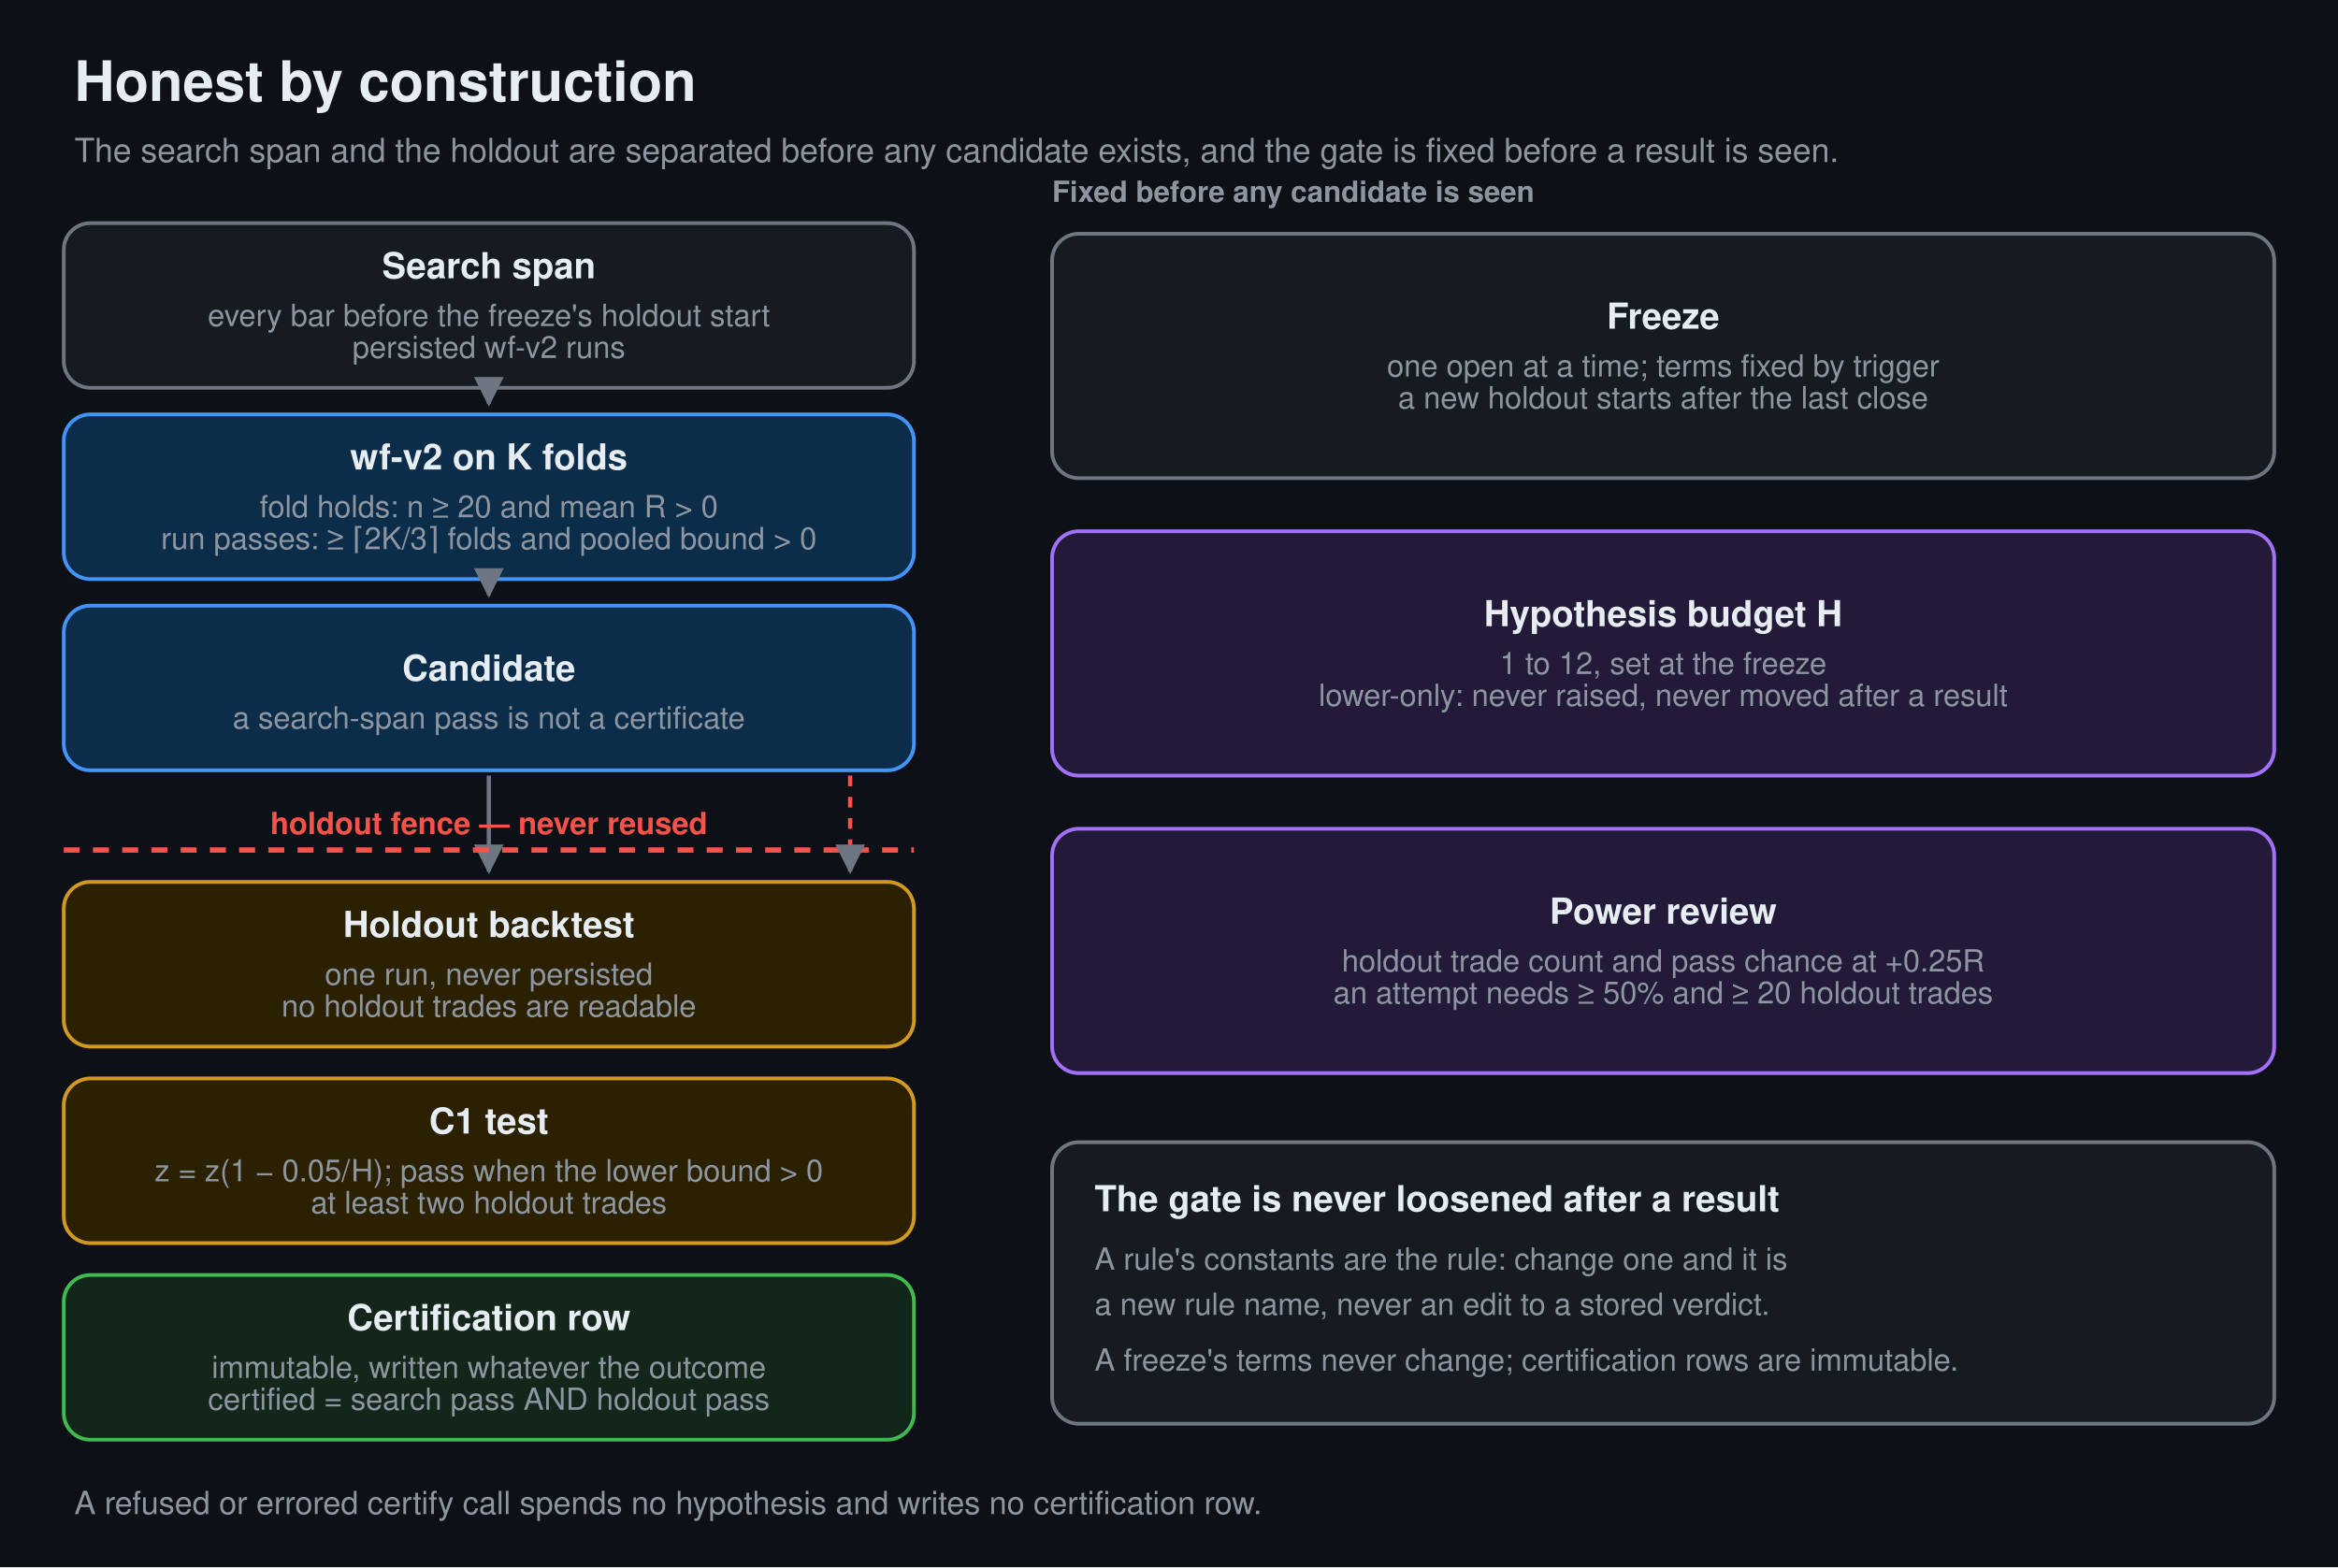
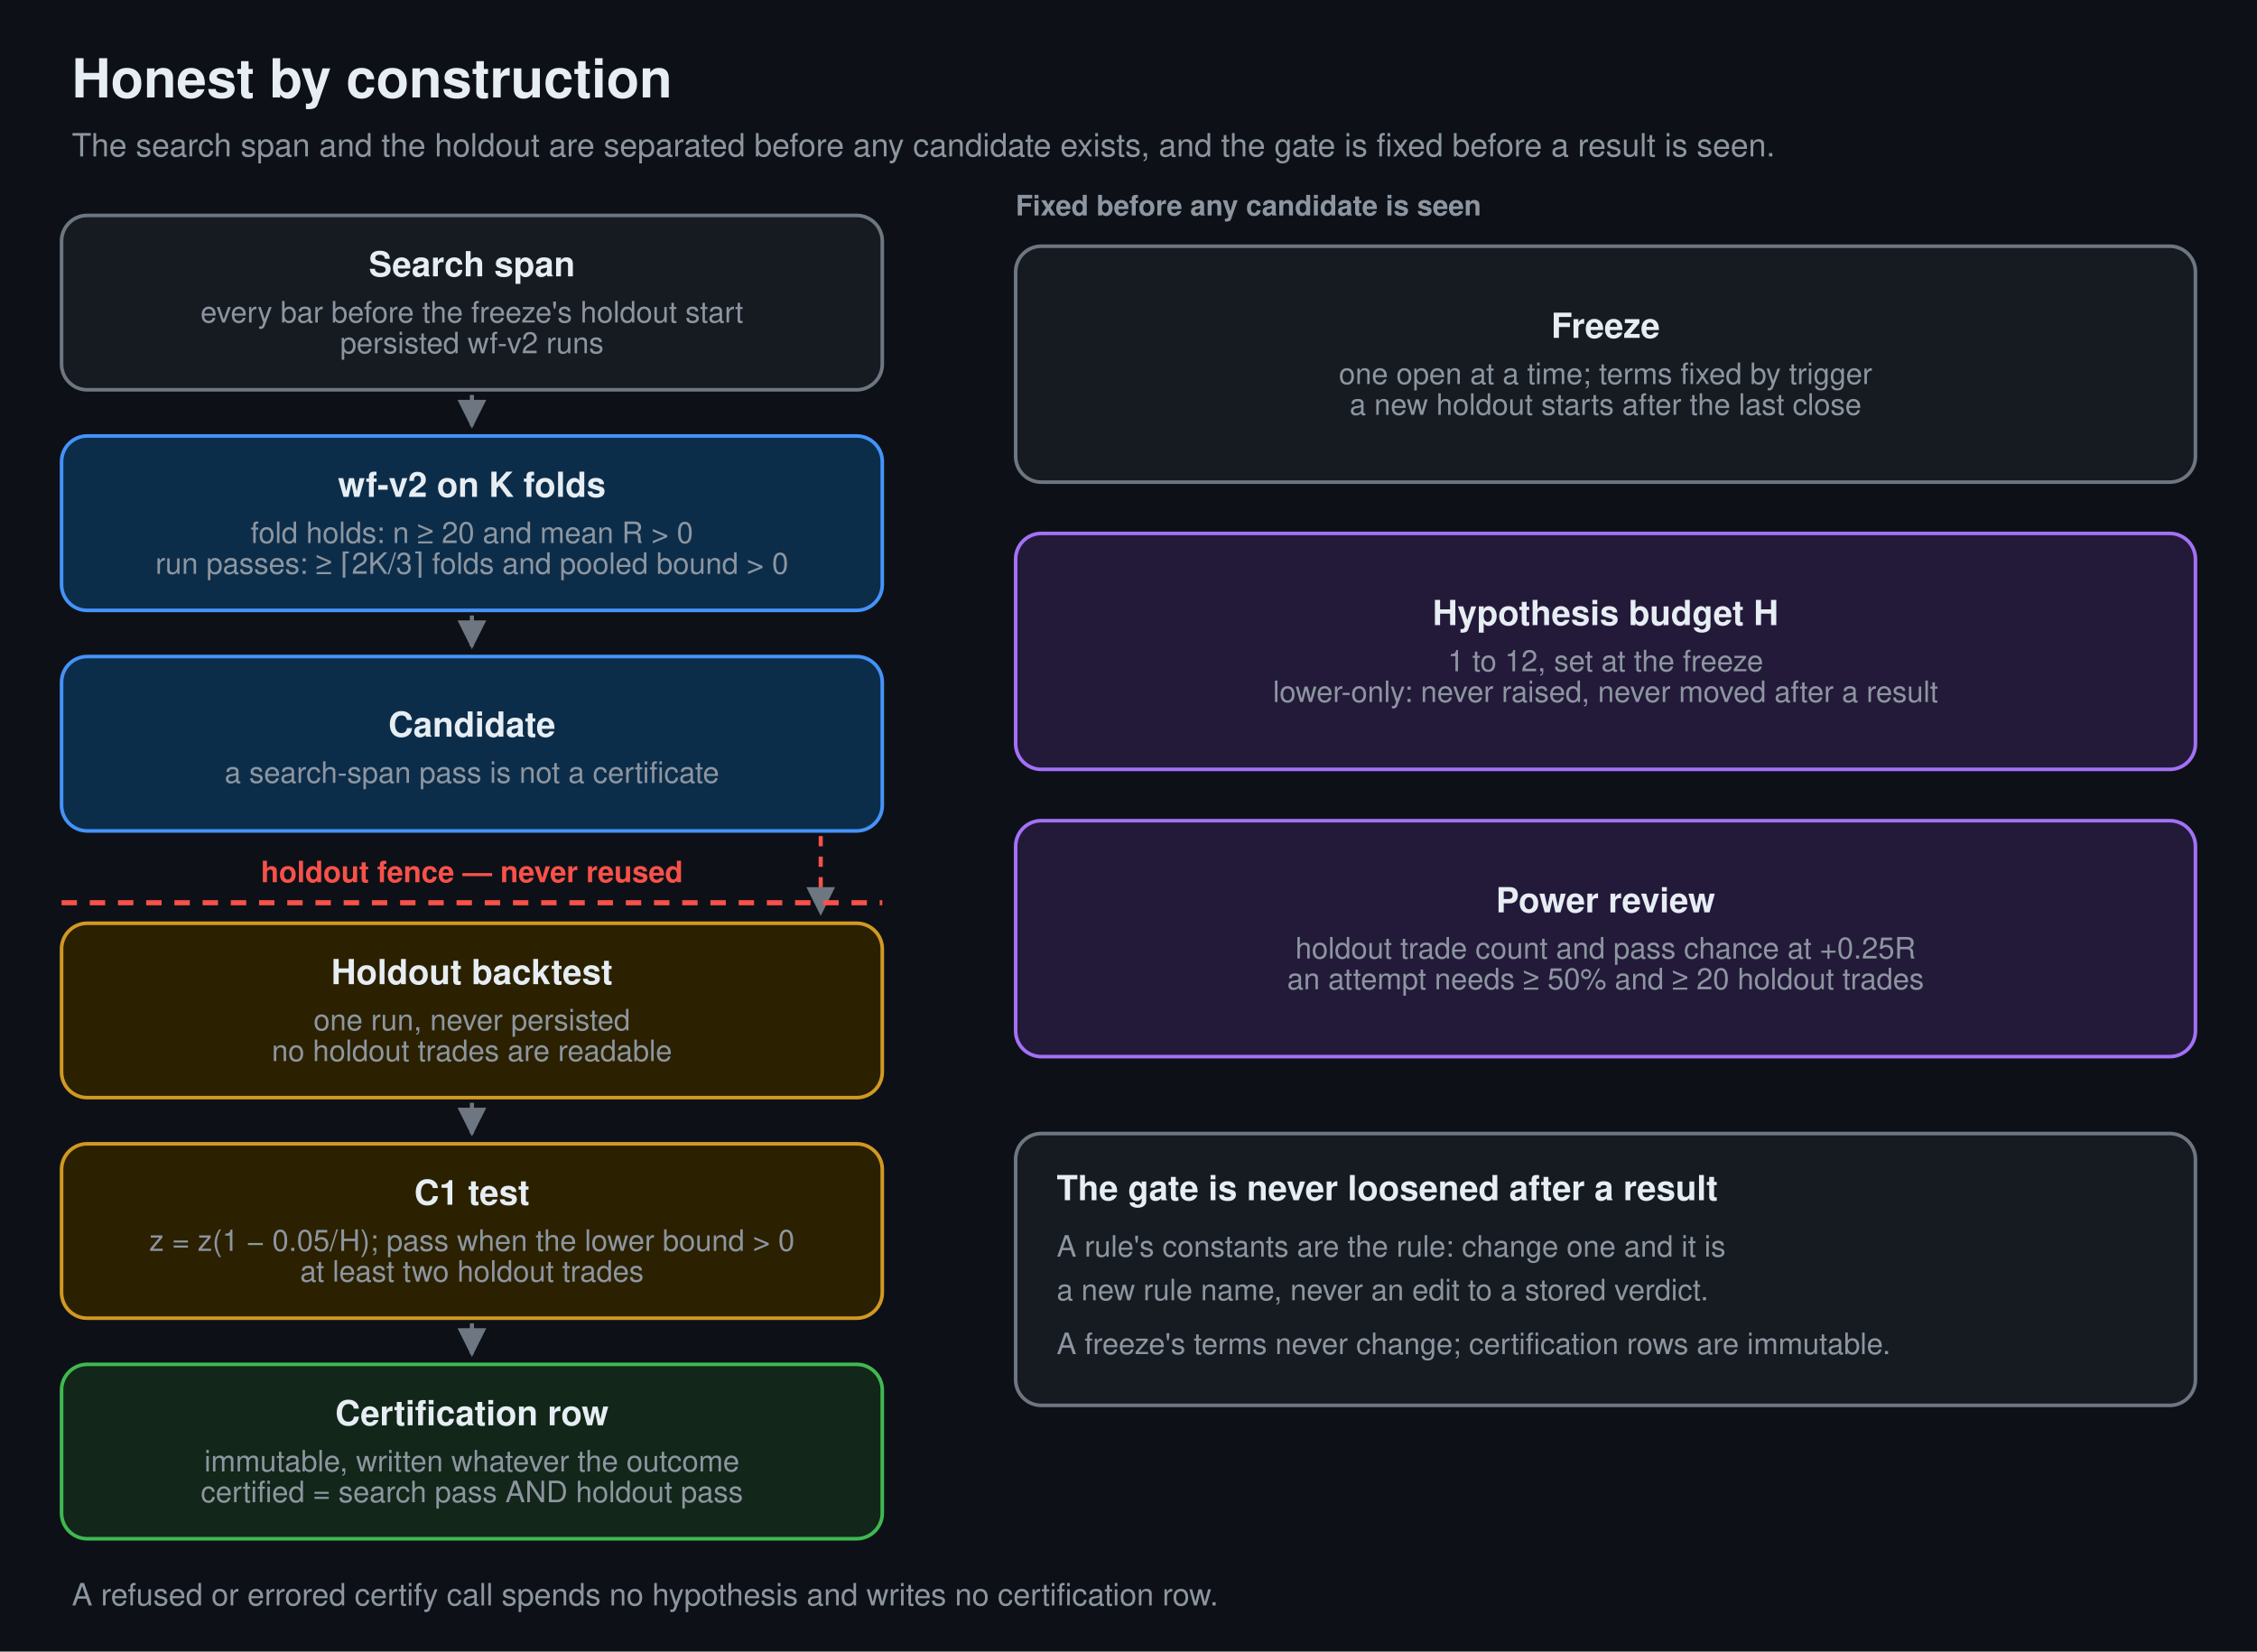
- <svg xmlns="http://www.w3.org/2000/svg" viewBox="0 0 880 590" width="880" height="590" role="img" aria-label="The search span is walked forward under wf-v2; a fenced holdout, a fixed hypothesis budget and a power review gate one certification record that is immutable whatever the outcome.">
+ <svg xmlns="http://www.w3.org/2000/svg" viewBox="0 0 880 644" width="880" height="644" role="img" aria-label="The search span is walked forward under wf-v2; a fenced holdout, a fixed hypothesis budget and a power review gate one certification record that is immutable whatever the outcome.">
  <defs>
    <marker id="ar" viewBox="0 0 10 10" refX="9" refY="5" markerWidth="7" markerHeight="7" orient="auto-start-reverse">
      <path d="M0 0L10 5L0 10z" fill="#6e7681" />
    </marker>
    <marker id="arA" viewBox="0 0 10 10" refX="9" refY="5" markerWidth="7" markerHeight="7" orient="auto-start-reverse">
      <path d="M0 0L10 5L0 10z" fill="#4493f8" />
    </marker>
    <marker id="arO" viewBox="0 0 10 10" refX="9" refY="5" markerWidth="7" markerHeight="7" orient="auto-start-reverse">
      <path d="M0 0L10 5L0 10z" fill="#3fb950" />
    </marker>
  </defs>
-   <rect width="880" height="590" fill="#0d1117" />
+   <rect width="880" height="644" fill="#0d1117" />
  <text x="28" y="38" font-family="-apple-system, 'Segoe UI', Helvetica, Arial, sans-serif" font-size="21" font-weight="700" fill="#e6edf3" text-anchor="start" opacity="1.0">Honest by construction</text>
  <text x="28" y="61" font-family="-apple-system, 'Segoe UI', Helvetica, Arial, sans-serif" font-size="12.5" font-weight="400" fill="#8d96a0" text-anchor="start" opacity="1.0">The search span and the holdout are separated before any candidate exists, and the gate is fixed before a result is seen.</text>
-   <rect x="24" y="84" width="320" height="62" rx="10" fill="#161b22" stroke="#6e7681" stroke-width="1.4" />
-   <text x="184.0" y="104.75" font-family="-apple-system, 'Segoe UI', Helvetica, Arial, sans-serif" font-size="13.5" font-weight="600" fill="#e6edf3" text-anchor="middle" opacity="1.0">Search span</text>
-   <text x="184.0" y="122.75" font-family="-apple-system, 'Segoe UI', Helvetica, Arial, sans-serif" font-size="11.5" font-weight="400" fill="#8d96a0" text-anchor="middle" opacity="1.0">every bar before the freeze's holdout start</text>
-   <text x="184.0" y="134.75" font-family="-apple-system, 'Segoe UI', Helvetica, Arial, sans-serif" font-size="11.5" font-weight="400" fill="#8d96a0" text-anchor="middle" opacity="1.0">persisted wf-v2 runs</text>
-   <rect x="24" y="156" width="320" height="62" rx="10" fill="#0c2d4a" stroke="#4493f8" stroke-width="1.4" />
-   <text x="184.0" y="176.75" font-family="-apple-system, 'Segoe UI', Helvetica, Arial, sans-serif" font-size="13.5" font-weight="600" fill="#e6edf3" text-anchor="middle" opacity="1.0">wf-v2 on K folds</text>
-   <text x="184.0" y="194.75" font-family="-apple-system, 'Segoe UI', Helvetica, Arial, sans-serif" font-size="11.5" font-weight="400" fill="#8d96a0" text-anchor="middle" opacity="1.0">fold holds: n ≥ 20 and mean R &gt; 0</text>
-   <text x="184.0" y="206.75" font-family="-apple-system, 'Segoe UI', Helvetica, Arial, sans-serif" font-size="11.5" font-weight="400" fill="#8d96a0" text-anchor="middle" opacity="1.0">run passes: ≥ ⌈2K/3⌉ folds and pooled bound &gt; 0</text>
-   <rect x="24" y="228" width="320" height="62" rx="10" fill="#0c2d4a" stroke="#4493f8" stroke-width="1.4" />
-   <text x="184.0" y="256.25" font-family="-apple-system, 'Segoe UI', Helvetica, Arial, sans-serif" font-size="13.5" font-weight="600" fill="#e6edf3" text-anchor="middle" opacity="1.0">Candidate</text>
-   <text x="184.0" y="274.25" font-family="-apple-system, 'Segoe UI', Helvetica, Arial, sans-serif" font-size="11.5" font-weight="400" fill="#8d96a0" text-anchor="middle" opacity="1.0">a search-span pass is not a certificate</text>
-   <rect x="24" y="332" width="320" height="62" rx="10" fill="#2b2100" stroke="#d29922" stroke-width="1.4" />
-   <text x="184.0" y="352.75" font-family="-apple-system, 'Segoe UI', Helvetica, Arial, sans-serif" font-size="13.5" font-weight="600" fill="#e6edf3" text-anchor="middle" opacity="1.0">Holdout backtest</text>
-   <text x="184.0" y="370.75" font-family="-apple-system, 'Segoe UI', Helvetica, Arial, sans-serif" font-size="11.5" font-weight="400" fill="#8d96a0" text-anchor="middle" opacity="1.0">one run, never persisted</text>
-   <text x="184.0" y="382.75" font-family="-apple-system, 'Segoe UI', Helvetica, Arial, sans-serif" font-size="11.5" font-weight="400" fill="#8d96a0" text-anchor="middle" opacity="1.0">no holdout trades are readable</text>
-   <rect x="24" y="406" width="320" height="62" rx="10" fill="#2b2100" stroke="#d29922" stroke-width="1.4" />
-   <text x="184.0" y="426.75" font-family="-apple-system, 'Segoe UI', Helvetica, Arial, sans-serif" font-size="13.5" font-weight="600" fill="#e6edf3" text-anchor="middle" opacity="1.0">C1 test</text>
-   <text x="184.0" y="444.75" font-family="-apple-system, 'Segoe UI', Helvetica, Arial, sans-serif" font-size="11.5" font-weight="400" fill="#8d96a0" text-anchor="middle" opacity="1.0">z = z(1 − 0.05/H); pass when the lower bound &gt; 0</text>
-   <text x="184.0" y="456.75" font-family="-apple-system, 'Segoe UI', Helvetica, Arial, sans-serif" font-size="11.5" font-weight="400" fill="#8d96a0" text-anchor="middle" opacity="1.0">at least two holdout trades</text>
-   <rect x="24" y="480" width="320" height="62" rx="10" fill="#12261a" stroke="#3fb950" stroke-width="1.4" />
-   <text x="184.0" y="500.75" font-family="-apple-system, 'Segoe UI', Helvetica, Arial, sans-serif" font-size="13.5" font-weight="600" fill="#e6edf3" text-anchor="middle" opacity="1.0">Certification row</text>
-   <text x="184.0" y="518.75" font-family="-apple-system, 'Segoe UI', Helvetica, Arial, sans-serif" font-size="11.5" font-weight="400" fill="#8d96a0" text-anchor="middle" opacity="1.0">immutable, written whatever the outcome</text>
-   <text x="184.0" y="530.75" font-family="-apple-system, 'Segoe UI', Helvetica, Arial, sans-serif" font-size="11.5" font-weight="400" fill="#8d96a0" text-anchor="middle" opacity="1.0">certified = search pass AND holdout pass</text>
-   <line x1="184.0" y1="148" x2="184.0" y2="152" stroke="#6e7681" stroke-width="1.6" marker-end="url(#ar)" />
-   <line x1="184.0" y1="220" x2="184.0" y2="224" stroke="#6e7681" stroke-width="1.6" marker-end="url(#ar)" />
-   <line x1="184.0" y1="292" x2="184.0" y2="328" stroke="#6e7681" stroke-width="1.6" marker-end="url(#ar)" />
-   <line x1="24" y1="320" x2="344" y2="320" stroke="#f85149" stroke-width="2" stroke-dasharray="6 5" />
-   <text x="184.0" y="314" font-family="-apple-system, 'Segoe UI', Helvetica, Arial, sans-serif" font-size="11.5" font-weight="600" fill="#f85149" text-anchor="middle" opacity="1.0">holdout fence — never reused</text>
-   <line x1="320" y1="292" x2="320" y2="328" stroke="#f85149" stroke-width="1.6" stroke-dasharray="4 4" marker-end="url(#ar)" />
-   <text x="396" y="76" font-family="-apple-system, 'Segoe UI', Helvetica, Arial, sans-serif" font-size="11" font-weight="700" fill="#8d96a0" text-anchor="start" opacity="1.0">Fixed before any candidate is seen</text>
-   <rect x="396" y="88" width="460" height="92" rx="10" fill="#161b22" stroke="#6e7681" stroke-width="1.4" />
-   <text x="626.0" y="123.75" font-family="-apple-system, 'Segoe UI', Helvetica, Arial, sans-serif" font-size="13.5" font-weight="600" fill="#e6edf3" text-anchor="middle" opacity="1.0">Freeze</text>
-   <text x="626.0" y="141.75" font-family="-apple-system, 'Segoe UI', Helvetica, Arial, sans-serif" font-size="11.5" font-weight="400" fill="#8d96a0" text-anchor="middle" opacity="1.0">one open at a time; terms fixed by trigger</text>
-   <text x="626.0" y="153.75" font-family="-apple-system, 'Segoe UI', Helvetica, Arial, sans-serif" font-size="11.5" font-weight="400" fill="#8d96a0" text-anchor="middle" opacity="1.0">a new holdout starts after the last close</text>
-   <rect x="396" y="200" width="460" height="92" rx="10" fill="#231a3a" stroke="#a371f7" stroke-width="1.4" />
-   <text x="626.0" y="235.75" font-family="-apple-system, 'Segoe UI', Helvetica, Arial, sans-serif" font-size="13.5" font-weight="600" fill="#e6edf3" text-anchor="middle" opacity="1.0">Hypothesis budget H</text>
-   <text x="626.0" y="253.75" font-family="-apple-system, 'Segoe UI', Helvetica, Arial, sans-serif" font-size="11.5" font-weight="400" fill="#8d96a0" text-anchor="middle" opacity="1.0">1 to 12, set at the freeze</text>
-   <text x="626.0" y="265.75" font-family="-apple-system, 'Segoe UI', Helvetica, Arial, sans-serif" font-size="11.5" font-weight="400" fill="#8d96a0" text-anchor="middle" opacity="1.0">lower-only: never raised, never moved after a result</text>
-   <rect x="396" y="312" width="460" height="92" rx="10" fill="#231a3a" stroke="#a371f7" stroke-width="1.4" />
-   <text x="626.0" y="347.75" font-family="-apple-system, 'Segoe UI', Helvetica, Arial, sans-serif" font-size="13.5" font-weight="600" fill="#e6edf3" text-anchor="middle" opacity="1.0">Power review</text>
-   <text x="626.0" y="365.75" font-family="-apple-system, 'Segoe UI', Helvetica, Arial, sans-serif" font-size="11.5" font-weight="400" fill="#8d96a0" text-anchor="middle" opacity="1.0">holdout trade count and pass chance at +0.25R</text>
-   <text x="626.0" y="377.75" font-family="-apple-system, 'Segoe UI', Helvetica, Arial, sans-serif" font-size="11.5" font-weight="400" fill="#8d96a0" text-anchor="middle" opacity="1.0">an attempt needs ≥ 50% and ≥ 20 holdout trades</text>
-   <rect x="396" y="430" width="460" height="106" rx="10" fill="#161b22" stroke="#6e7681" stroke-width="1.4" />
-   <text x="412" y="456" font-family="-apple-system, 'Segoe UI', Helvetica, Arial, sans-serif" font-size="13.5" font-weight="600" fill="#e6edf3" text-anchor="start" opacity="1.0">The gate is never loosened after a result</text>
-   <text x="412" y="478" font-family="-apple-system, 'Segoe UI', Helvetica, Arial, sans-serif" font-size="11.5" font-weight="400" fill="#8d96a0" text-anchor="start" opacity="1.0">A rule's constants are the rule: change one and it is</text>
-   <text x="412" y="495" font-family="-apple-system, 'Segoe UI', Helvetica, Arial, sans-serif" font-size="11.5" font-weight="400" fill="#8d96a0" text-anchor="start" opacity="1.0">a new rule name, never an edit to a stored verdict.</text>
-   <text x="412" y="516" font-family="-apple-system, 'Segoe UI', Helvetica, Arial, sans-serif" font-size="11.5" font-weight="400" fill="#8d96a0" text-anchor="start" opacity="1.0">A freeze's terms never change; certification rows are immutable.</text>
-   <text x="28" y="570" font-family="-apple-system, 'Segoe UI', Helvetica, Arial, sans-serif" font-size="12" font-weight="400" fill="#8d96a0" text-anchor="start" opacity="1.0">A refused or errored certify call spends no hypothesis and writes no certification row.</text>
+   <rect x="24" y="84" width="320" height="68" rx="10" fill="#161b22" stroke="#6e7681" stroke-width="1.4" />
+   <text x="184.0" y="107.75" font-family="-apple-system, 'Segoe UI', Helvetica, Arial, sans-serif" font-size="13.5" font-weight="600" fill="#e6edf3" text-anchor="middle" opacity="1.0">Search span</text>
+   <text x="184.0" y="125.75" font-family="-apple-system, 'Segoe UI', Helvetica, Arial, sans-serif" font-size="11.5" font-weight="400" fill="#8d96a0" text-anchor="middle" opacity="1.0">every bar before the freeze's holdout start</text>
+   <text x="184.0" y="137.75" font-family="-apple-system, 'Segoe UI', Helvetica, Arial, sans-serif" font-size="11.5" font-weight="400" fill="#8d96a0" text-anchor="middle" opacity="1.0">persisted wf-v2 runs</text>
+   <rect x="24" y="170" width="320" height="68" rx="10" fill="#0c2d4a" stroke="#4493f8" stroke-width="1.4" />
+   <text x="184.0" y="193.75" font-family="-apple-system, 'Segoe UI', Helvetica, Arial, sans-serif" font-size="13.5" font-weight="600" fill="#e6edf3" text-anchor="middle" opacity="1.0">wf-v2 on K folds</text>
+   <text x="184.0" y="211.75" font-family="-apple-system, 'Segoe UI', Helvetica, Arial, sans-serif" font-size="11.5" font-weight="400" fill="#8d96a0" text-anchor="middle" opacity="1.0">fold holds: n ≥ 20 and mean R &gt; 0</text>
+   <text x="184.0" y="223.75" font-family="-apple-system, 'Segoe UI', Helvetica, Arial, sans-serif" font-size="11.5" font-weight="400" fill="#8d96a0" text-anchor="middle" opacity="1.0">run passes: ≥ ⌈2K/3⌉ folds and pooled bound &gt; 0</text>
+   <rect x="24" y="256" width="320" height="68" rx="10" fill="#0c2d4a" stroke="#4493f8" stroke-width="1.4" />
+   <text x="184.0" y="287.25" font-family="-apple-system, 'Segoe UI', Helvetica, Arial, sans-serif" font-size="13.5" font-weight="600" fill="#e6edf3" text-anchor="middle" opacity="1.0">Candidate</text>
+   <text x="184.0" y="305.25" font-family="-apple-system, 'Segoe UI', Helvetica, Arial, sans-serif" font-size="11.5" font-weight="400" fill="#8d96a0" text-anchor="middle" opacity="1.0">a search-span pass is not a certificate</text>
+   <rect x="24" y="360" width="320" height="68" rx="10" fill="#2b2100" stroke="#d29922" stroke-width="1.4" />
+   <text x="184.0" y="383.75" font-family="-apple-system, 'Segoe UI', Helvetica, Arial, sans-serif" font-size="13.5" font-weight="600" fill="#e6edf3" text-anchor="middle" opacity="1.0">Holdout backtest</text>
+   <text x="184.0" y="401.75" font-family="-apple-system, 'Segoe UI', Helvetica, Arial, sans-serif" font-size="11.5" font-weight="400" fill="#8d96a0" text-anchor="middle" opacity="1.0">one run, never persisted</text>
+   <text x="184.0" y="413.75" font-family="-apple-system, 'Segoe UI', Helvetica, Arial, sans-serif" font-size="11.5" font-weight="400" fill="#8d96a0" text-anchor="middle" opacity="1.0">no holdout trades are readable</text>
+   <rect x="24" y="446" width="320" height="68" rx="10" fill="#2b2100" stroke="#d29922" stroke-width="1.4" />
+   <text x="184.0" y="469.75" font-family="-apple-system, 'Segoe UI', Helvetica, Arial, sans-serif" font-size="13.5" font-weight="600" fill="#e6edf3" text-anchor="middle" opacity="1.0">C1 test</text>
+   <text x="184.0" y="487.75" font-family="-apple-system, 'Segoe UI', Helvetica, Arial, sans-serif" font-size="11.5" font-weight="400" fill="#8d96a0" text-anchor="middle" opacity="1.0">z = z(1 − 0.05/H); pass when the lower bound &gt; 0</text>
+   <text x="184.0" y="499.75" font-family="-apple-system, 'Segoe UI', Helvetica, Arial, sans-serif" font-size="11.5" font-weight="400" fill="#8d96a0" text-anchor="middle" opacity="1.0">at least two holdout trades</text>
+   <rect x="24" y="532" width="320" height="68" rx="10" fill="#12261a" stroke="#3fb950" stroke-width="1.4" />
+   <text x="184.0" y="555.75" font-family="-apple-system, 'Segoe UI', Helvetica, Arial, sans-serif" font-size="13.5" font-weight="600" fill="#e6edf3" text-anchor="middle" opacity="1.0">Certification row</text>
+   <text x="184.0" y="573.75" font-family="-apple-system, 'Segoe UI', Helvetica, Arial, sans-serif" font-size="11.5" font-weight="400" fill="#8d96a0" text-anchor="middle" opacity="1.0">immutable, written whatever the outcome</text>
+   <text x="184.0" y="585.75" font-family="-apple-system, 'Segoe UI', Helvetica, Arial, sans-serif" font-size="11.5" font-weight="400" fill="#8d96a0" text-anchor="middle" opacity="1.0">certified = search pass AND holdout pass</text>
+   <line x1="184" y1="154" x2="184" y2="166" stroke="#6e7681" stroke-width="1.6" marker-end="url(#ar)" />
+   <line x1="184" y1="240" x2="184" y2="252" stroke="#6e7681" stroke-width="1.6" marker-end="url(#ar)" />
+   <line x1="320" y1="326" x2="320" y2="356" stroke="#f85149" stroke-width="1.6" stroke-dasharray="4 4" marker-end="url(#ar)" />
+   <line x1="24" y1="352" x2="344" y2="352" stroke="#f85149" stroke-width="2" stroke-dasharray="6 5" />
+   <text x="184" y="344" font-family="-apple-system, 'Segoe UI', Helvetica, Arial, sans-serif" font-size="11.5" font-weight="600" fill="#f85149" text-anchor="middle" opacity="1.0">holdout fence — never reused</text>
+   <line x1="184" y1="430" x2="184" y2="442" stroke="#6e7681" stroke-width="1.6" marker-end="url(#ar)" />
+   <line x1="184" y1="516" x2="184" y2="528" stroke="#6e7681" stroke-width="1.6" marker-end="url(#ar)" />
+   <text x="396" y="84" font-family="-apple-system, 'Segoe UI', Helvetica, Arial, sans-serif" font-size="11" font-weight="700" fill="#8d96a0" text-anchor="start" opacity="1.0">Fixed before any candidate is seen</text>
+   <rect x="396" y="96" width="460" height="92" rx="10" fill="#161b22" stroke="#6e7681" stroke-width="1.4" />
+   <text x="626.0" y="131.75" font-family="-apple-system, 'Segoe UI', Helvetica, Arial, sans-serif" font-size="13.5" font-weight="600" fill="#e6edf3" text-anchor="middle" opacity="1.0">Freeze</text>
+   <text x="626.0" y="149.75" font-family="-apple-system, 'Segoe UI', Helvetica, Arial, sans-serif" font-size="11.5" font-weight="400" fill="#8d96a0" text-anchor="middle" opacity="1.0">one open at a time; terms fixed by trigger</text>
+   <text x="626.0" y="161.75" font-family="-apple-system, 'Segoe UI', Helvetica, Arial, sans-serif" font-size="11.5" font-weight="400" fill="#8d96a0" text-anchor="middle" opacity="1.0">a new holdout starts after the last close</text>
+   <rect x="396" y="208" width="460" height="92" rx="10" fill="#231a3a" stroke="#a371f7" stroke-width="1.4" />
+   <text x="626.0" y="243.75" font-family="-apple-system, 'Segoe UI', Helvetica, Arial, sans-serif" font-size="13.5" font-weight="600" fill="#e6edf3" text-anchor="middle" opacity="1.0">Hypothesis budget H</text>
+   <text x="626.0" y="261.75" font-family="-apple-system, 'Segoe UI', Helvetica, Arial, sans-serif" font-size="11.5" font-weight="400" fill="#8d96a0" text-anchor="middle" opacity="1.0">1 to 12, set at the freeze</text>
+   <text x="626.0" y="273.75" font-family="-apple-system, 'Segoe UI', Helvetica, Arial, sans-serif" font-size="11.5" font-weight="400" fill="#8d96a0" text-anchor="middle" opacity="1.0">lower-only: never raised, never moved after a result</text>
+   <rect x="396" y="320" width="460" height="92" rx="10" fill="#231a3a" stroke="#a371f7" stroke-width="1.4" />
+   <text x="626.0" y="355.75" font-family="-apple-system, 'Segoe UI', Helvetica, Arial, sans-serif" font-size="13.5" font-weight="600" fill="#e6edf3" text-anchor="middle" opacity="1.0">Power review</text>
+   <text x="626.0" y="373.75" font-family="-apple-system, 'Segoe UI', Helvetica, Arial, sans-serif" font-size="11.5" font-weight="400" fill="#8d96a0" text-anchor="middle" opacity="1.0">holdout trade count and pass chance at +0.25R</text>
+   <text x="626.0" y="385.75" font-family="-apple-system, 'Segoe UI', Helvetica, Arial, sans-serif" font-size="11.5" font-weight="400" fill="#8d96a0" text-anchor="middle" opacity="1.0">an attempt needs ≥ 50% and ≥ 20 holdout trades</text>
+   <rect x="396" y="442" width="460" height="106" rx="10" fill="#161b22" stroke="#6e7681" stroke-width="1.4" />
+   <text x="412" y="468" font-family="-apple-system, 'Segoe UI', Helvetica, Arial, sans-serif" font-size="13.5" font-weight="600" fill="#e6edf3" text-anchor="start" opacity="1.0">The gate is never loosened after a result</text>
+   <text x="412" y="490" font-family="-apple-system, 'Segoe UI', Helvetica, Arial, sans-serif" font-size="11.5" font-weight="400" fill="#8d96a0" text-anchor="start" opacity="1.0">A rule's constants are the rule: change one and it is</text>
+   <text x="412" y="507" font-family="-apple-system, 'Segoe UI', Helvetica, Arial, sans-serif" font-size="11.5" font-weight="400" fill="#8d96a0" text-anchor="start" opacity="1.0">a new rule name, never an edit to a stored verdict.</text>
+   <text x="412" y="528" font-family="-apple-system, 'Segoe UI', Helvetica, Arial, sans-serif" font-size="11.5" font-weight="400" fill="#8d96a0" text-anchor="start" opacity="1.0">A freeze's terms never change; certification rows are immutable.</text>
+   <text x="28" y="626" font-family="-apple-system, 'Segoe UI', Helvetica, Arial, sans-serif" font-size="12" font-weight="400" fill="#8d96a0" text-anchor="start" opacity="1.0">A refused or errored certify call spends no hypothesis and writes no certification row.</text>
</svg>
